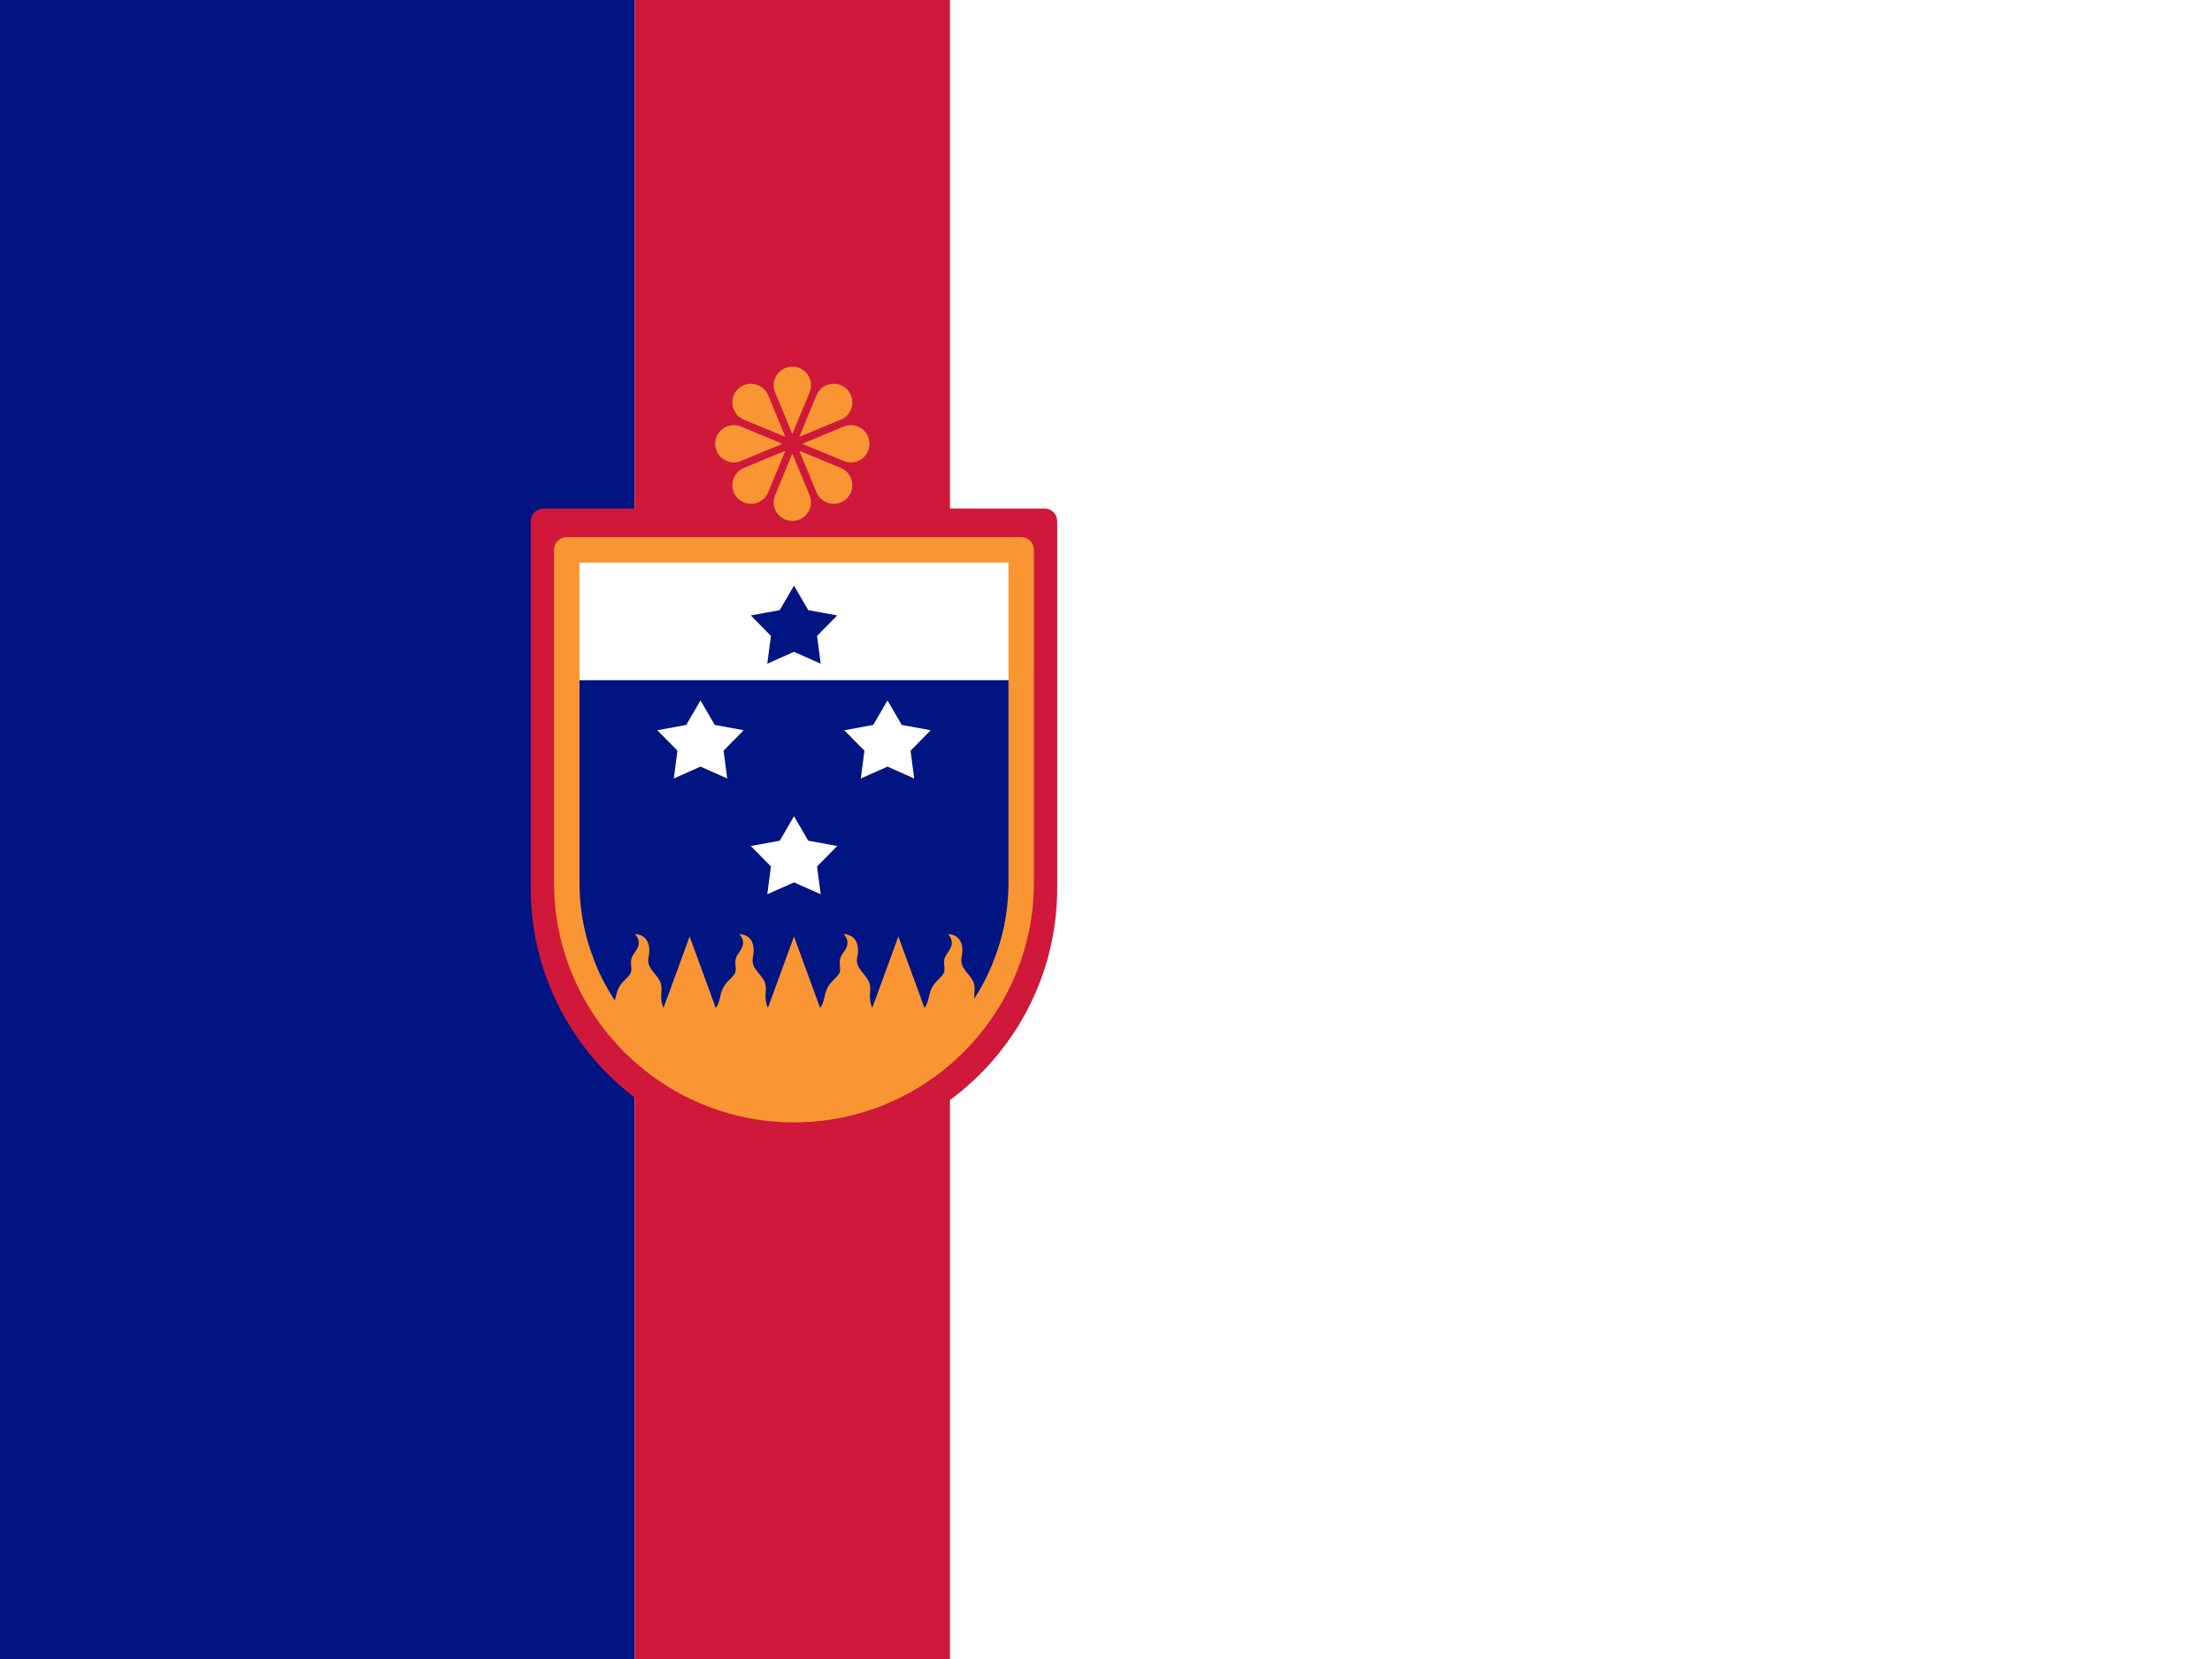
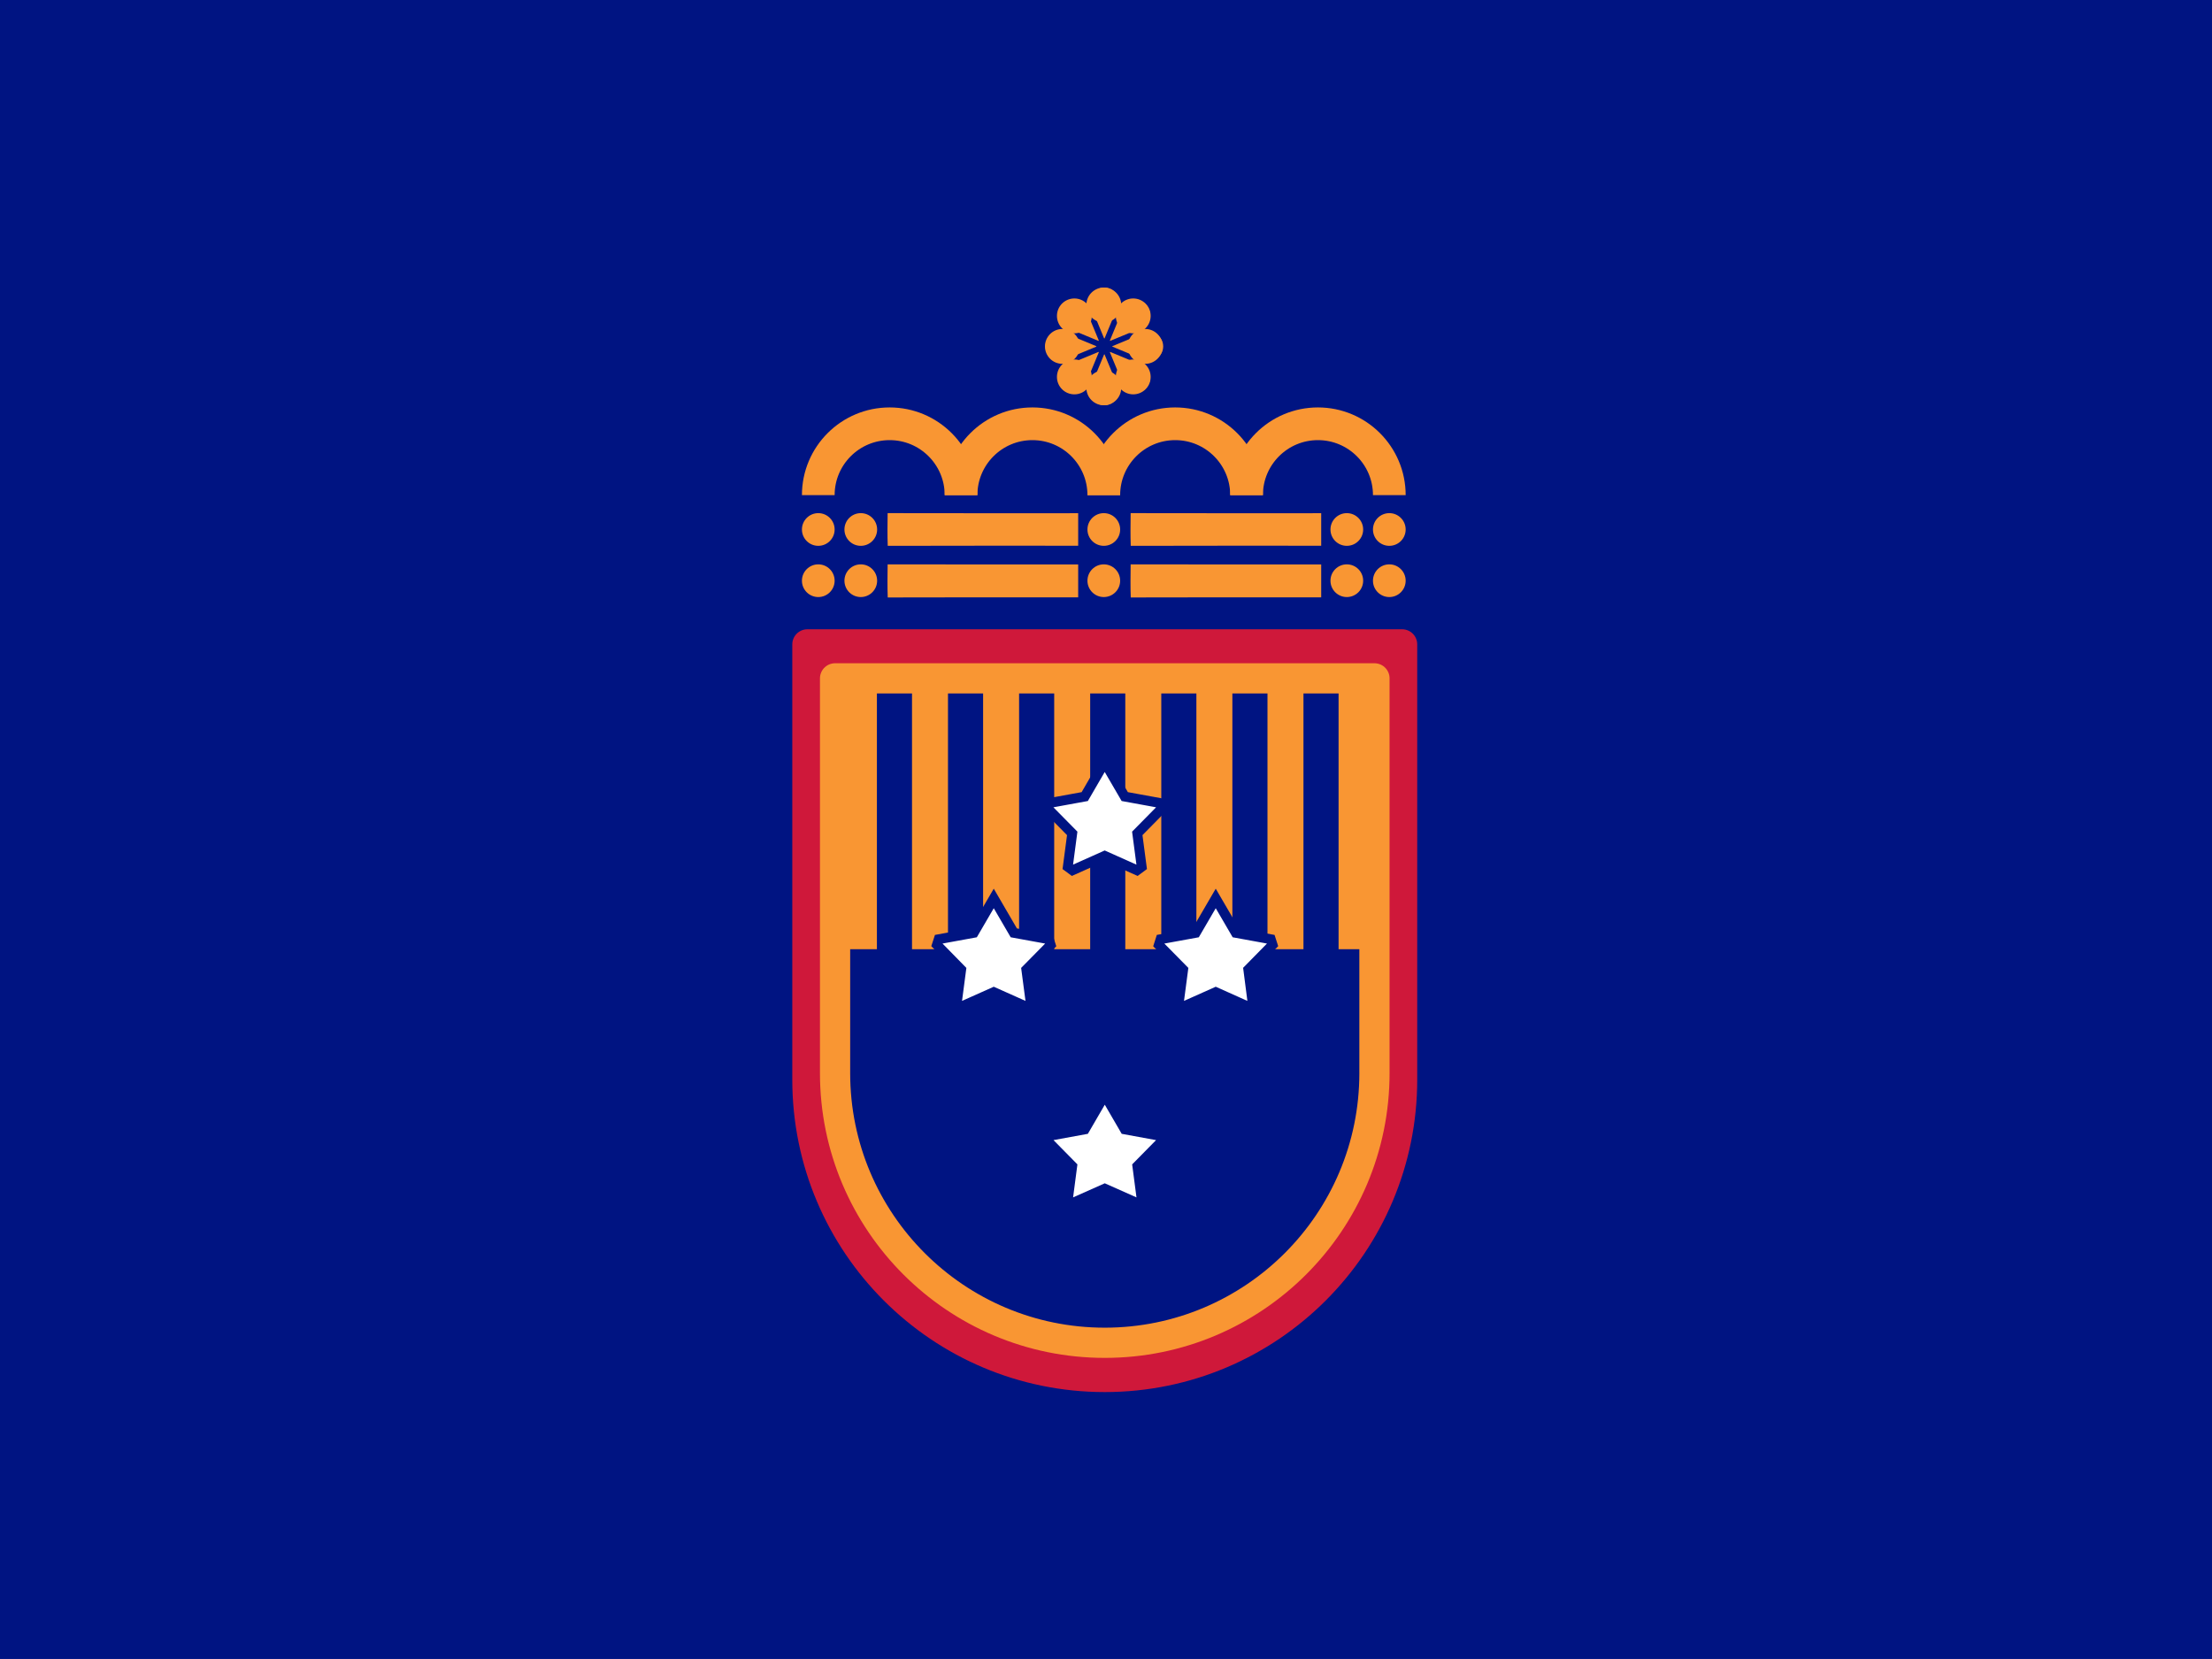
<svg xmlns="http://www.w3.org/2000/svg" width="400" height="300" viewBox="0 0 400 300">
-   <g id="Group-copy">
-     <path id="Path-copy-2" fill="#001482" stroke="none" d="M -0 300 L 114.78 300 L 114.78 0 L -0 0 L -0 300 Z" />
-     <path id="Path-copy-4" fill="#ffffff" stroke="none" d="M 171.78 300 L 400 300 L 400 0 L 171.78 0 L 171.78 300 Z" />
-     <path id="Path-copy-3" fill="#cf183a" stroke="none" d="M 114.78 0 L 114.78 300 L 171.78 300 L 171.78 0 L 114.78 0 Z" />
-     <g id="Group">
-       <path id="path1" fill="#cf183a" stroke="#cf183a" stroke-width="4.603" stroke-linecap="round" stroke-linejoin="round" d="M 188.88 94.259 L 98.273 94.259 L 98.273 160.387 C 98.274 160.446 98.273 160.507 98.273 160.566 C 98.273 185.587 118.556 205.87 143.576 205.87 C 168.597 205.87 188.88 185.587 188.88 160.566 C 188.88 160.505 188.878 160.446 188.878 160.387 L 188.878 94.259 L 188.88 94.259 Z" />
-       <path id="Path-copy-5" fill="#001482" stroke="none" d="M 184.665 99.437 L 102.488 99.437 L 102.488 159.411 C 102.49 159.465 102.488 159.52 102.488 159.574 C 102.488 182.266 120.884 200.662 143.576 200.662 C 166.269 200.662 184.665 182.266 184.665 159.574 C 184.665 159.519 184.663 159.465 184.663 159.411 L 184.663 99.437 L 184.665 99.437 Z" />
-       <mask id="mask1" maskUnits="userSpaceOnUse" maskContentUnits="userSpaceOnUse" mask-type="alpha">
-         <path id="path2" fill="#001482" stroke="none" d="M 184.665 99.437 L 102.488 99.437 L 102.488 159.411 C 102.49 159.465 102.488 159.52 102.488 159.574 C 102.488 182.266 120.884 200.662 143.576 200.662 C 166.269 200.662 184.665 182.266 184.665 159.574 C 184.665 159.519 184.663 159.465 184.663 159.411 L 184.663 99.437 L 184.665 99.437 Z" />
-       </mask>
-       <g id="g1" mask="url(#mask1)">
-         <path id="path880-copy" fill="#f99633" fill-rule="evenodd" stroke="none" d="M 114.829 168.9 C 116.445 170.821 114.745 171.988 114.283 173.066 C 113.821 174.143 114.426 175.083 114.051 175.929 C 113.676 176.774 112.487 177.422 111.87 178.669 C 111.252 179.915 111.323 181.402 110.554 182.251 L 105.836 169.344 L 101.505 181.193 L 102.009 199.929 C 102.678 224.82 121.284 241.5 143.58 241.5 C 165.877 241.5 184.482 224.82 185.151 199.929 C 185.378 191.519 185.432 189.5 185.655 181.193 L 181.324 169.344 L 176.606 182.251 C 175.706 180.22 176.591 179.205 176.056 177.68 C 175.521 176.155 173.465 175.113 173.882 173.173 C 174.299 171.232 173.932 169.075 171.444 168.9 C 173.061 170.821 171.361 171.988 170.899 173.066 C 170.437 174.143 171.042 175.083 170.667 175.929 C 170.292 176.774 169.103 177.422 168.486 178.669 C 167.869 179.915 167.939 181.402 167.17 182.251 L 162.452 169.344 L 157.734 182.251 C 156.834 180.22 157.719 179.205 157.184 177.68 C 156.649 176.155 154.593 175.113 155.01 173.173 C 155.427 171.232 155.06 169.075 152.572 168.9 C 154.189 170.821 152.489 171.988 152.027 173.066 C 151.565 174.143 152.17 175.083 151.795 175.929 C 151.42 176.774 150.23 177.422 149.613 178.669 C 148.996 179.915 149.067 181.402 148.298 182.251 L 143.58 169.344 L 138.862 182.251 C 137.962 180.22 138.847 179.205 138.312 177.68 C 137.777 176.155 135.721 175.113 136.138 173.173 C 136.555 171.232 136.188 169.075 133.7 168.9 C 135.317 170.821 133.617 171.988 133.155 173.066 C 132.693 174.143 133.298 175.083 132.923 175.929 C 132.548 176.774 131.358 177.422 130.741 178.669 C 130.124 179.915 130.195 181.402 129.426 182.251 L 124.708 169.344 L 119.99 182.251 C 119.09 180.22 119.975 179.205 119.44 177.68 C 118.905 176.155 116.849 175.113 117.266 173.173 C 117.683 171.232 117.316 169.075 114.829 168.9 Z" />
-         <path id="Rectangle" fill="#ffffff" fill-rule="evenodd" stroke="none" d="M 87.48 123 L 199.68 123 L 199.68 99.3 L 87.48 99.3 Z" />
+   <g id="Group">
+     <path id="Path" fill="#001482" stroke="none" d="M 0 299.996 L 400 299.996 L 400 -0.004 L 0 -0.004 L 0 299.996 Z" />
+     <g id="Group-copy">
+       <g id="g1">
+         <path id="Path-copy-4" fill="#cf183a" stroke="#cf183a" stroke-width="5.463" stroke-linecap="round" stroke-linejoin="round" d="M 253.549 116.523 L 146.002 116.523 L 146.002 195.013 C 146.004 195.083 146.002 195.156 146.002 195.226 C 146.002 224.924 170.077 249 199.776 249 C 229.474 249 253.549 224.924 253.549 195.226 C 253.549 195.154 253.547 195.083 253.547 195.013 L 253.547 116.523 L 253.549 116.523 Z" />
+         <path id="Path-copy-5" fill="#001482" stroke="none" d="M 248.546 122.668 L 151.006 122.668 L 151.006 193.855 C 151.007 193.919 151.006 193.984 151.006 194.048 C 151.006 220.983 172.841 242.818 199.776 242.818 C 226.71 242.818 248.546 220.983 248.546 194.048 C 248.546 193.983 248.544 193.919 248.544 193.855 L 248.544 122.668 L 248.546 122.668 Z" />
+         <g id="g2">
+           <path id="Rectangle-copy" fill="#f99633" fill-rule="evenodd" stroke="none" d="M 158.571 171.646 L 158.571 124.484 L 152.064 124.484 L 152.064 171.646 Z" />
+           <path id="Rectangle-copy-4" fill="#f99633" fill-rule="evenodd" stroke="none" d="M 171.427 171.646 L 171.427 124.484 L 164.921 124.484 L 164.921 171.646 Z" />
+           <path id="Rectangle-copy-6" fill="#f99633" fill-rule="evenodd" stroke="none" d="M 184.283 171.646 L 184.283 124.484 L 177.777 124.484 L 177.777 171.646 Z" />
+           <path id="Rectangle-copy-8" fill="#f99633" fill-rule="evenodd" stroke="none" d="M 197.139 171.646 L 197.139 124.484 L 190.633 124.484 L 190.633 171.646 Z" />
+           <path id="Rectangle-copy-10" fill="#f99633" fill-rule="evenodd" stroke="none" d="M 209.996 171.646 L 209.996 124.484 L 203.489 124.484 L 203.489 171.646 Z" />
+           <path id="Rectangle-copy-12" fill="#f99633" fill-rule="evenodd" stroke="none" d="M 222.852 171.646 L 222.852 124.484 L 216.345 124.484 L 216.345 171.646 Z" />
+           <path id="Rectangle-copy-13" fill="#f99633" fill-rule="evenodd" stroke="none" d="M 235.708 171.646 L 235.708 124.484 L 229.202 124.484 L 229.202 171.646 Z" />
+           <path id="Rectangle-copy-16" fill="#f99633" fill-rule="evenodd" stroke="none" d="M 248.564 171.646 L 248.564 124.484 L 242.058 124.484 L 242.058 171.646 Z" />
+         </g>
+         <g id="Group-copy-10">
+           <path id="Star-copy" fill="#ffffff" fill-rule="evenodd" stroke="#001482" stroke-width="1.78" stroke-linecap="round" d="M 183.328 168.688 L 189.672 169.844 L 190 170.875 L 185.594 175.344 L 186.391 181.391 L 185.547 182.016 L 179.703 179.406 L 173.859 182.016 L 173.016 181.391 L 173.812 175.344 L 169.422 170.859 L 169.75 169.844 L 176.078 168.688 L 179.703 162.469 Z" />
+           <path id="Star-copy-2" fill="#ffffff" fill-rule="evenodd" stroke="#001482" stroke-width="1.78" stroke-linecap="round" d="M 223.469 168.688 L 229.797 169.844 L 230.125 170.859 L 225.734 175.328 L 226.516 181.391 L 225.672 182.016 L 219.844 179.406 L 214 182.016 L 213.156 181.391 L 213.953 175.344 L 209.547 170.875 L 209.875 169.844 L 216.219 168.688 L 219.844 162.469 Z" />
+           <path id="Star-copy-3" fill="#ffffff" fill-rule="evenodd" stroke="none" d="M 199.78 199.769 L 196.721 205.031 L 190.508 206.169 L 194.83 210.559 L 194.05 216.524 L 199.78 213.976 L 205.511 216.524 L 204.73 210.559 L 209.052 206.169 L 202.84 205.031 Z" />
+           <path id="Star-copy-4" fill="#ffffff" fill-rule="evenodd" stroke="#001482" stroke-width="1.78" stroke-linecap="round" d="M 203.391 144.047 L 209.734 145.203 L 210.062 146.234 L 205.656 150.703 L 206.453 156.75 L 205.609 157.375 L 199.766 154.766 L 193.938 157.375 L 193.094 156.75 L 193.891 150.703 L 189.484 146.234 L 189.812 145.203 L 196.156 144.047 L 199.766 137.828 Z" />
+         </g>
+         <path id="Path-copy-6" fill="none" stroke="#f99633" stroke-width="5.463" stroke-linecap="round" stroke-linejoin="round" d="M 248.546 122.668 L 151.006 122.668 L 151.006 193.855 C 151.007 193.919 151.006 193.984 151.006 194.048 C 151.006 220.983 172.841 242.818 199.776 242.818 C 226.71 242.818 248.546 220.983 248.546 194.048 C 248.546 193.983 248.544 193.919 248.544 193.855 L 248.544 122.668 L 248.546 122.668 Z" />
      </g>
-       <g id="Group-copy-10">
-         <path id="Star-copy" fill="#ffffff" fill-rule="evenodd" stroke="none" d="M 126.674 126.658 L 124.096 131.091 L 118.862 132.05 L 122.503 135.748 L 121.846 140.774 L 126.674 138.627 L 131.502 140.774 L 130.844 135.748 L 134.485 132.05 L 129.251 131.091 Z" />
-         <path id="Star-copy-2" fill="#ffffff" fill-rule="evenodd" stroke="none" d="M 160.487 126.658 L 157.909 131.091 L 152.675 132.05 L 156.316 135.748 L 155.659 140.774 L 160.487 138.627 L 165.315 140.774 L 164.657 135.748 L 168.298 132.05 L 163.064 131.091 Z" />
-         <path id="Star-copy-3" fill="#ffffff" fill-rule="evenodd" stroke="none" d="M 143.58 147.594 L 141.003 152.027 L 135.769 152.986 L 139.41 156.684 L 138.752 161.71 L 143.58 159.563 L 148.408 161.71 L 147.751 156.684 L 151.392 152.986 L 146.158 152.027 Z" />
-         <path id="Star-copy-4" fill="#001482" fill-rule="evenodd" stroke="none" d="M 143.58 105.9 L 141.003 110.333 L 135.769 111.292 L 139.41 114.99 L 138.752 120.016 L 143.58 117.869 L 148.408 120.016 L 147.751 114.99 L 151.392 111.292 L 146.158 110.333 Z" />
+       <g id="Group-copy-3">
+         <path id="svg6-copy-6" fill="#f3852b" stroke="none" visibility="hidden" d="M 160.586 113.664 C 160.42 111.766 160.497 109.864 160.545 107.966 C 186.667 107.999 212.79 107.974 238.912 107.979 C 238.918 109.869 238.918 111.756 238.912 113.644 C 212.801 113.656 186.691 113.619 160.586 113.664 Z" />
+         <path id="svg6-copy-2" fill="#f99633" stroke="none" d="M 160.53 108.041 C 160.456 106.047 160.49 104.048 160.511 102.054 C 171.997 102.088 183.483 102.062 194.969 102.067 C 194.972 104.053 194.972 106.037 194.969 108.02 C 183.488 108.033 172.008 107.994 160.53 108.041 Z" />
+         <path id="svg6-copy-4" fill="#f99633" stroke="none" d="M 204.475 108.041 C 204.402 106.047 204.436 104.048 204.457 102.054 C 215.943 102.088 227.428 102.062 238.914 102.067 C 238.917 104.053 238.917 106.037 238.914 108.02 C 227.434 108.033 215.953 107.994 204.475 108.041 Z" />
+         <path id="svg6-copy-3" fill="#f99633" stroke="none" d="M 160.53 98.704 C 160.456 96.735 160.49 94.761 160.511 92.792 C 171.997 92.826 183.483 92.8 194.969 92.805 C 194.972 94.766 194.972 96.725 194.969 98.684 C 183.488 98.696 172.008 98.658 160.53 98.704 Z" />
+         <path id="svg6-copy-5" fill="#f99633" stroke="none" d="M 204.475 98.704 C 204.402 96.735 204.436 94.761 204.457 92.792 C 215.943 92.826 227.428 92.8 238.914 92.805 C 238.917 94.766 238.917 96.725 238.914 98.684 C 227.434 98.696 215.953 98.658 204.475 98.704 Z" />
+         <g id="g3">
+           <path id="Shape-copy-12" fill="#f99633" fill-rule="evenodd" stroke="none" d="M 150.927 95.748 C 150.927 94.116 149.604 92.792 147.971 92.792 C 146.339 92.792 145.015 94.116 145.015 95.748 C 145.015 97.381 146.339 98.704 147.971 98.704 C 149.604 98.704 150.927 97.381 150.927 95.748 Z" />
+           <path id="Shape-copy-15" fill="#f99633" fill-rule="evenodd" stroke="none" d="M 158.613 95.748 C 158.613 94.116 157.289 92.792 155.657 92.792 C 154.024 92.792 152.701 94.116 152.701 95.748 C 152.701 97.381 154.024 98.704 155.657 98.704 C 157.289 98.704 158.613 97.381 158.613 95.748 Z" />
+           <path id="Shape-copy-17" fill="#f99633" fill-rule="evenodd" stroke="none" d="M 150.927 105.01 C 150.927 103.378 149.604 102.054 147.971 102.054 C 146.339 102.054 145.015 103.378 145.015 105.01 C 145.015 106.643 146.339 107.966 147.971 107.966 C 149.604 107.966 150.927 106.643 150.927 105.01 Z" />
+           <path id="Shape-copy-16" fill="#f99633" fill-rule="evenodd" stroke="none" d="M 158.613 105.01 C 158.613 103.378 157.289 102.054 155.657 102.054 C 154.024 102.054 152.701 103.378 152.701 105.01 C 152.701 106.643 154.024 107.966 155.657 107.966 C 157.289 107.966 158.613 106.643 158.613 105.01 Z" />
+           <path id="Shape-copy-19" fill="#f99633" fill-rule="evenodd" stroke="none" d="M 246.503 105.01 C 246.503 103.378 245.18 102.054 243.547 102.054 C 241.915 102.054 240.591 103.378 240.591 105.01 C 240.591 106.643 241.915 107.966 243.547 107.966 C 245.18 107.966 246.503 106.643 246.503 105.01 Z" />
+           <path id="Shape-copy-18" fill="#f99633" fill-rule="evenodd" stroke="none" d="M 254.189 105.01 C 254.189 103.378 252.865 102.054 251.233 102.054 C 249.6 102.054 248.277 103.378 248.277 105.01 C 248.277 106.643 249.6 107.966 251.233 107.966 C 252.865 107.966 254.189 106.643 254.189 105.01 Z" />
+           <path id="Shape-copy-13" fill="#f99633" fill-rule="evenodd" stroke="none" d="M 254.189 95.748 C 254.189 94.116 252.865 92.792 251.233 92.792 C 249.6 92.792 248.277 94.116 248.277 95.748 C 248.277 97.381 249.6 98.704 251.233 98.704 C 252.865 98.704 254.189 97.381 254.189 95.748 Z" />
+           <path id="Shape-copy-14" fill="#f99633" fill-rule="evenodd" stroke="none" d="M 246.503 95.748 C 246.503 94.116 245.18 92.792 243.547 92.792 C 241.915 92.792 240.591 94.116 240.591 95.748 C 240.591 97.381 241.915 98.704 243.547 98.704 C 245.18 98.704 246.503 97.381 246.503 95.748 Z" />
+           <path id="Shape-copy-20" fill="#f99633" fill-rule="evenodd" stroke="none" d="M 202.558 95.748 C 202.558 94.116 201.235 92.792 199.602 92.792 C 197.97 92.792 196.646 94.116 196.646 95.748 C 196.646 97.381 197.97 98.704 199.602 98.704 C 201.235 98.704 202.558 97.381 202.558 95.748 Z" />
+           <path id="Shape-copy-21" fill="#f99633" fill-rule="evenodd" stroke="none" d="M 202.558 105.01 C 202.558 103.378 201.235 102.054 199.602 102.054 C 197.97 102.054 196.646 103.378 196.646 105.01 C 196.646 106.643 197.97 107.966 199.602 107.966 C 201.235 107.966 202.558 106.643 202.558 105.01 Z" />
+         </g>
+         <g id="g4">
+           <path id="path1" fill="#f99633" stroke="none" d="M 199.701 52 C 197.868 52 196.623 53.862 197.325 55.555 L 199.652 61.175 C 199.67 61.218 199.731 61.218 199.749 61.175 L 202.077 55.555 C 202.778 53.862 201.533 52 199.701 52 Z M 193.888 54.364 C 193.275 54.388 192.663 54.632 192.177 55.118 C 190.881 56.413 191.317 58.61 193.01 59.311 L 198.63 61.639 C 198.673 61.656 198.714 61.613 198.696 61.571 L 196.37 55.951 C 195.932 54.893 194.909 54.325 193.888 54.364 Z M 205.513 54.364 C 204.492 54.325 203.469 54.893 203.031 55.951 L 200.703 61.571 C 200.686 61.614 200.729 61.655 200.771 61.637 L 206.391 59.311 C 208.084 58.61 208.521 56.412 207.224 55.116 C 206.739 54.63 206.127 54.388 205.513 54.364 Z M 191.658 60.068 C 190.289 60.052 189.059 61.153 189.059 62.641 C 189.059 64.474 190.921 65.719 192.614 65.017 L 198.234 62.69 C 198.277 62.672 198.277 62.611 198.234 62.593 L 192.614 60.265 C 192.297 60.134 191.974 60.071 191.658 60.068 Z M 207.743 60.068 C 207.427 60.071 207.105 60.134 206.787 60.265 L 201.167 62.593 C 201.125 62.611 201.125 62.672 201.167 62.69 L 206.787 65.017 C 208.48 65.719 210.342 64.474 210.342 62.641 C 210.342 61.153 209.112 60.052 207.743 60.068 Z M 200.771 63.644 C 200.728 63.627 200.687 63.67 200.705 63.712 L 203.031 69.332 C 203.732 71.025 205.93 71.462 207.226 70.165 C 208.522 68.87 208.084 66.673 206.391 65.972 L 200.771 63.644 Z M 198.63 63.646 L 193.01 65.972 C 191.317 66.673 190.881 68.869 192.177 70.165 C 193.472 71.461 195.669 71.025 196.37 69.332 L 198.698 63.712 C 198.716 63.669 198.672 63.628 198.63 63.646 Z M 199.701 64.076 C 199.681 64.076 199.661 64.087 199.652 64.108 L 197.325 69.728 C 196.623 71.421 197.868 73.283 199.701 73.283 C 201.533 73.283 202.778 71.421 202.077 69.728 L 199.749 64.108 C 199.74 64.087 199.72 64.076 199.701 64.076 Z" />
+           <g id="g5">
+             <path id="Shape" fill="#f99633" fill-rule="evenodd" stroke="none" d="M 210.244 62.641 C 210.244 60.9 208.832 59.488 207.091 59.488 C 205.349 59.488 203.938 60.9 203.938 62.641 C 203.938 64.383 205.349 65.794 207.091 65.794 C 208.832 65.794 210.244 64.383 210.244 62.641 Z" />
+             <path id="Shape-copy" fill="#f99633" fill-rule="evenodd" stroke="none" d="M 208.076 68.159 C 208.076 66.418 206.664 65.006 204.923 65.006 C 203.181 65.006 201.77 66.418 201.77 68.159 C 201.77 69.901 203.181 71.312 204.923 71.312 C 206.664 71.312 208.076 69.901 208.076 68.159 Z" />
+             <path id="Shape-copy-2" fill="#f99633" fill-rule="evenodd" stroke="none" d="M 202.755 70.13 C 202.755 68.389 201.343 66.977 199.602 66.977 C 197.861 66.977 196.449 68.389 196.449 70.13 C 196.449 71.871 197.861 73.283 199.602 73.283 C 201.343 73.283 202.755 71.871 202.755 70.13 Z" />
+             <path id="Shape-copy-3" fill="#f99633" fill-rule="evenodd" stroke="none" d="M 195.267 62.641 C 195.267 60.9 193.855 59.488 192.114 59.488 C 190.372 59.488 188.961 60.9 188.961 62.641 C 188.961 64.383 190.372 65.794 192.114 65.794 C 193.855 65.794 195.267 64.383 195.267 62.641 Z" />
+             <path id="Shape-copy-4" fill="#f99633" fill-rule="evenodd" stroke="none" d="M 197.434 68.159 C 197.434 66.418 196.023 65.006 194.281 65.006 C 192.54 65.006 191.128 66.418 191.128 68.159 C 191.128 69.901 192.54 71.312 194.281 71.312 C 196.023 71.312 197.434 69.901 197.434 68.159 Z" />
+             <path id="Shape-copy-7" fill="#f99633" fill-rule="evenodd" stroke="none" d="M 208.076 57.124 C 208.076 58.865 206.664 60.277 204.923 60.277 C 203.181 60.277 201.77 58.865 201.77 57.124 C 201.77 55.382 203.181 53.971 204.923 53.971 C 206.664 53.971 208.076 55.382 208.076 57.124 Z" />
+             <path id="Shape-copy-6" fill="#f99633" fill-rule="evenodd" stroke="none" d="M 202.755 55.153 C 202.755 56.894 201.343 58.306 199.602 58.306 C 197.861 58.306 196.449 56.894 196.449 55.153 C 196.449 53.412 197.861 52 199.602 52 C 201.343 52 202.755 53.412 202.755 55.153 Z" />
+             <path id="Shape-copy-5" fill="#f99633" fill-rule="evenodd" stroke="none" d="M 197.434 57.124 C 197.434 58.865 196.023 60.277 194.281 60.277 C 192.54 60.277 191.128 58.865 191.128 57.124 C 191.128 55.382 192.54 53.971 194.281 53.971 C 196.023 53.971 197.434 55.382 197.434 57.124 Z" />
+           </g>
+         </g>
+         <g id="g6">
+           <path id="path2" fill="none" stroke="#f99633" stroke-width="5.912" d="M 173.787 89.541 C 173.787 82.412 168.008 76.633 160.879 76.633 C 153.75 76.633 147.971 82.412 147.971 89.541 M 173.787 89.541" />
+           <path id="Path-copy" fill="none" stroke="#f99633" stroke-width="5.912" d="M 199.602 89.541 C 199.602 82.412 193.823 76.633 186.694 76.633 C 179.566 76.633 173.787 82.412 173.787 89.541 M 199.602 89.541" />
+           <path id="Path-copy-2" fill="none" stroke="#f99633" stroke-width="5.912" d="M 225.418 89.541 C 225.418 82.412 219.639 76.633 212.51 76.633 C 205.381 76.633 199.602 82.412 199.602 89.541 M 225.418 89.541" />
+           <path id="Path-copy-3" fill="none" stroke="#f99633" stroke-width="5.912" d="M 251.233 89.541 C 251.233 82.412 245.454 76.633 238.325 76.633 C 231.196 76.633 225.418 82.412 225.418 89.541 M 251.233 89.541" />
+         </g>
      </g>
-       <path id="Path-copy-6" fill="none" stroke="#f99633" stroke-width="4.603" stroke-linecap="round" stroke-linejoin="round" d="M 184.665 99.437 L 102.488 99.437 L 102.488 159.411 C 102.49 159.465 102.488 159.52 102.488 159.574 C 102.488 182.266 120.884 200.662 143.576 200.662 C 166.269 200.662 184.665 182.266 184.665 159.574 C 184.665 159.519 184.663 159.465 184.663 159.411 L 184.663 99.437 L 184.665 99.437 Z" />
    </g>
-     <path id="Path-copy" fill="#f99633" stroke="none" d="M 143.28 66.3 C 140.878 66.3 139.246 68.741 140.166 70.96 L 143.217 78.328 C 143.24 78.383 143.32 78.383 143.343 78.328 L 146.395 70.96 C 147.314 68.741 145.682 66.3 143.28 66.3 Z M 135.66 69.4 C 134.856 69.431 134.054 69.75 133.417 70.387 C 131.719 72.085 132.29 74.965 134.509 75.884 L 141.876 78.936 C 141.933 78.959 141.987 78.902 141.964 78.846 L 138.914 71.479 C 138.34 70.092 136.999 69.348 135.66 69.4 Z M 150.9 69.4 C 149.561 69.348 148.221 70.092 147.646 71.479 L 144.595 78.846 C 144.572 78.903 144.628 78.957 144.684 78.933 L 152.051 75.884 C 154.271 74.965 154.843 72.084 153.143 70.385 C 152.506 69.748 151.704 69.431 150.9 69.4 Z M 132.737 76.876 C 130.942 76.855 129.33 78.298 129.33 80.25 C 129.33 82.652 131.771 84.284 133.99 83.365 L 141.358 80.313 C 141.414 80.29 141.414 80.21 141.358 80.187 L 133.99 77.135 C 133.574 76.963 133.151 76.881 132.737 76.876 Z M 153.823 76.876 C 153.409 76.881 152.986 76.963 152.57 77.135 L 145.203 80.187 C 145.147 80.21 145.147 80.29 145.203 80.313 L 152.57 83.365 C 154.789 84.284 157.23 82.652 157.23 80.25 C 157.23 78.298 155.618 76.855 153.823 76.876 Z M 144.684 81.564 C 144.627 81.541 144.574 81.598 144.597 81.654 L 147.646 89.021 C 148.565 91.241 151.446 91.813 153.145 90.113 C 154.844 88.415 154.271 85.535 152.051 84.616 L 144.684 81.564 Z M 141.876 81.567 L 134.509 84.616 C 132.29 85.535 131.718 88.414 133.417 90.113 C 135.115 91.812 137.995 91.241 138.914 89.021 L 141.966 81.654 C 141.989 81.597 141.932 81.544 141.876 81.567 Z M 143.28 82.131 C 143.255 82.131 143.228 82.145 143.217 82.173 L 140.166 89.54 C 139.246 91.759 140.878 94.2 143.28 94.2 C 145.682 94.2 147.314 91.759 146.395 89.54 L 143.343 82.173 C 143.332 82.145 143.306 82.131 143.28 82.131 Z" />
  </g>
</svg>
